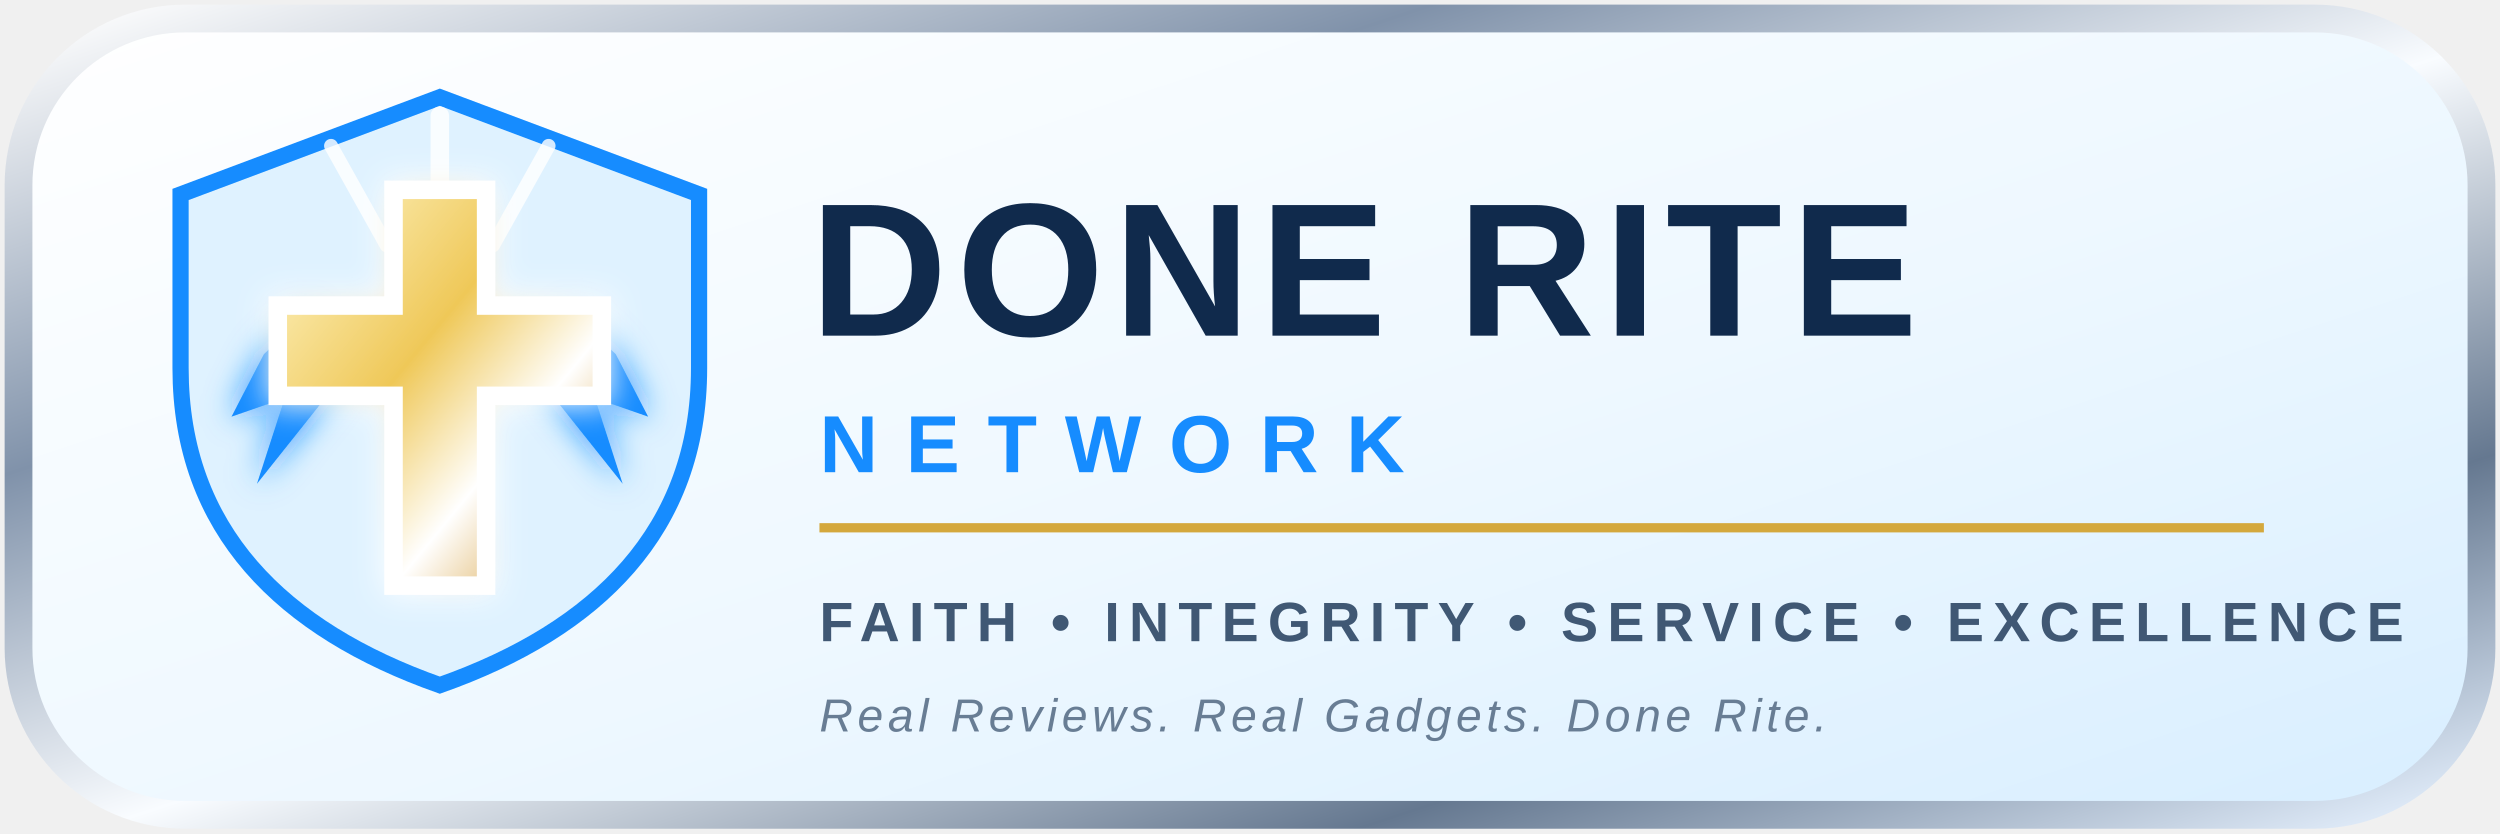
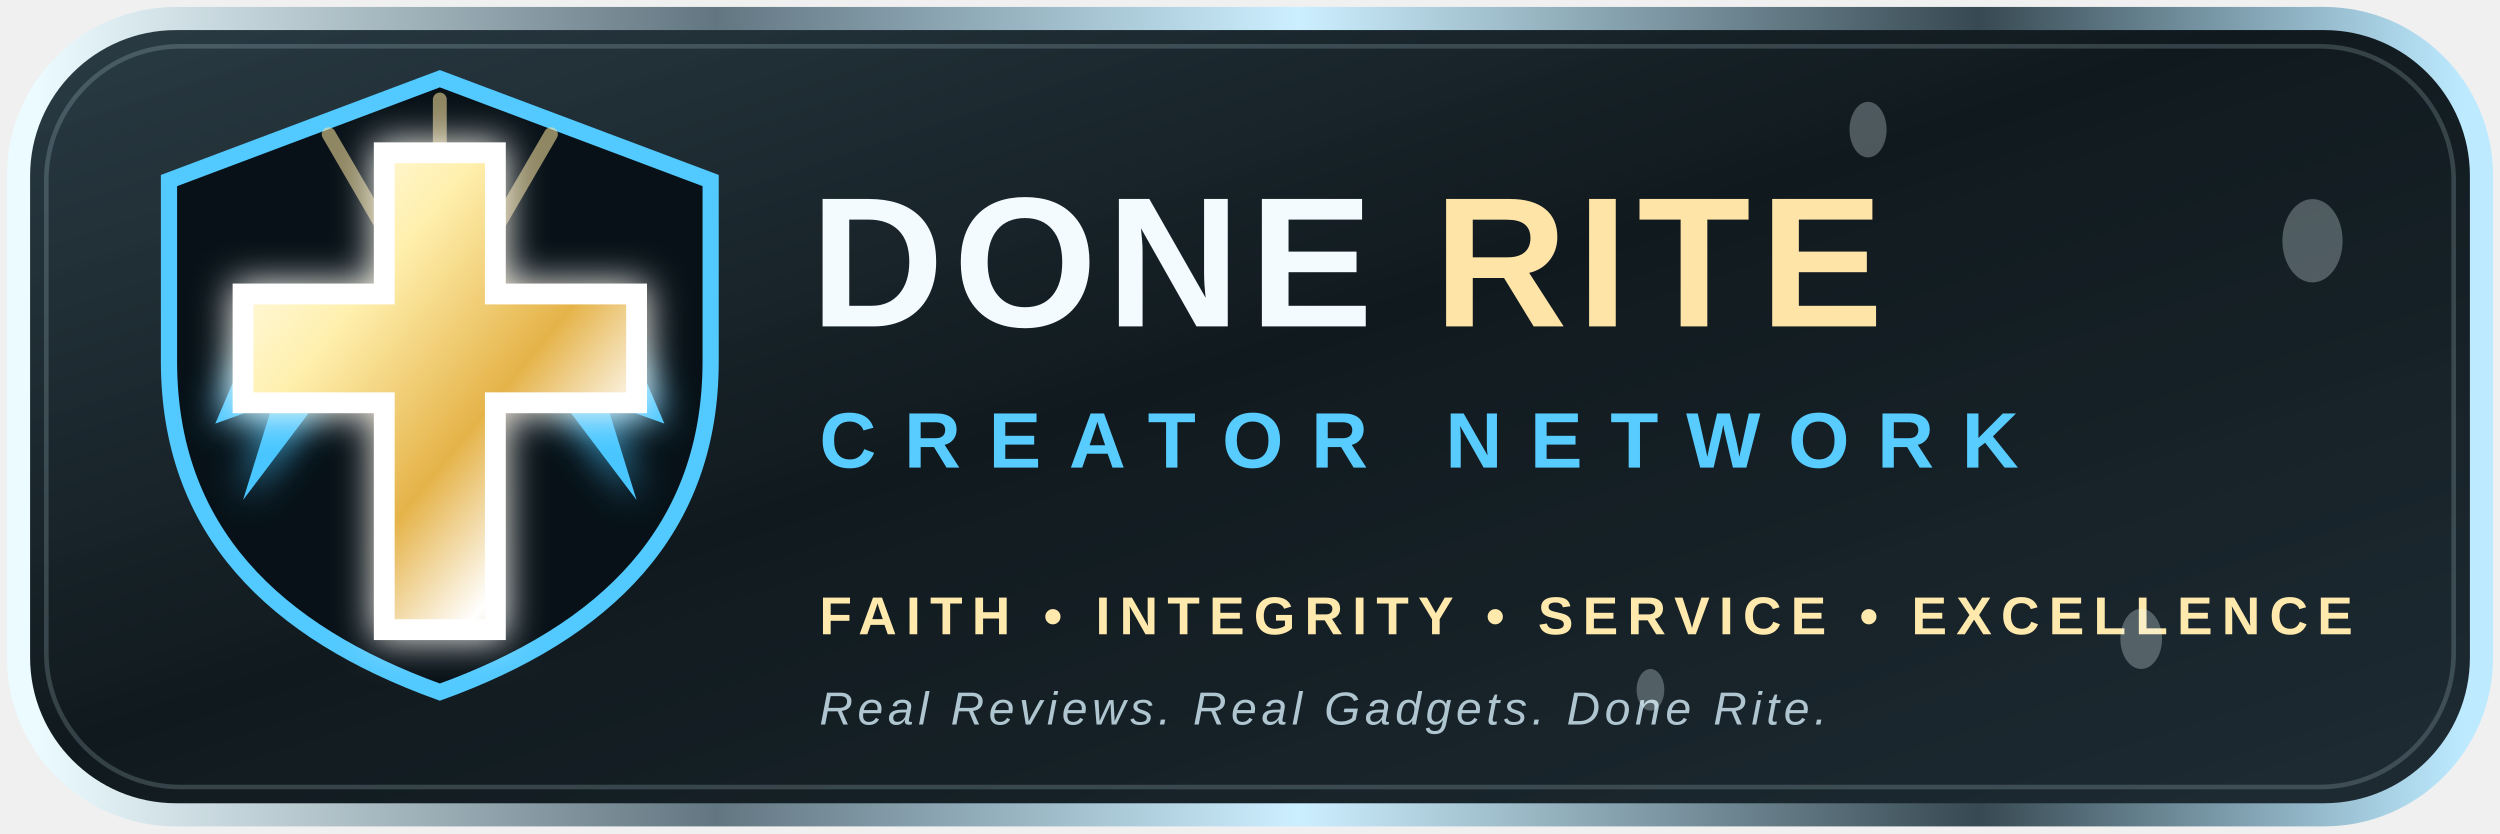
<svg xmlns="http://www.w3.org/2000/svg" viewBox="0 0 1080 360" role="img" aria-labelledby="title desc">
  <defs>
-     <linearGradient id="bg" x1="0" y1="0" x2="1" y2="1">
-       <stop stop-color="#ffffff" />
-       <stop offset=".55" stop-color="#eef8ff" />
-       <stop offset="1" stop-color="#d8eeff" />
+     <linearGradient id="panel" x1="0" y1="0" x2="1" y2="1">
+       <stop stop-color="#1e3039" stop-opacity=".94" />
+       <stop offset=".46" stop-color="#071116" stop-opacity=".96" />
+       <stop offset="1" stop-color="#111f27" stop-opacity=".94" />
+     </linearGradient>
+     <linearGradient id="chrome">
+       <stop stop-color="#ecfbff" />
+       <stop offset=".28" stop-color="#627681" />
+       <stop offset=".52" stop-color="#ccefff" />
+       <stop offset=".8" stop-color="#374952" />
+       <stop offset="1" stop-color="#bdeaff" />
    </linearGradient>
    <linearGradient id="gold" x1="0" y1="0" x2="1" y2="1">
-       <stop stop-color="#fff8cf" />
-       <stop offset=".42" stop-color="#efc858" />
-       <stop offset=".68" stop-color="#ffffff" />
-       <stop offset="1" stop-color="#ce8d16" />
+       <stop stop-color="#fff" />
+       <stop offset=".3" stop-color="#fff0ae" />
+       <stop offset=".58" stop-color="#e5b349" />
+       <stop offset=".78" stop-color="#fff" />
+       <stop offset="1" stop-color="#bd7d13" />
    </linearGradient>
-     <linearGradient id="chrome" x1="0" y1="0" x2="1" y2="1">
-       <stop stop-color="#ffffff" />
-       <stop offset=".28" stop-color="#8092aa" />
-       <stop offset=".52" stop-color="#f9fcff" />
-       <stop offset=".78" stop-color="#657890" />
-       <stop offset="1" stop-color="#e7f2ff" />
-     </linearGradient>
-     <filter id="glow" x="-60%" y="-60%" width="220%" height="220%">
-       <feGaussianBlur stdDeviation="7" result="b" />
+     <filter id="glow" x="-80%" y="-80%" width="260%" height="260%">
+       <feGaussianBlur stdDeviation="8" result="b" />
      <feMerge>
        <feMergeNode in="b" />
        <feMergeNode in="SourceGraphic" />
      </feMerge>
    </filter>
  </defs>
-   <rect x="8" y="8" width="1064" height="344" rx="72" fill="url(#bg)" stroke="url(#chrome)" stroke-width="12" />
-   <path d="M190 42 302 84v75c0 70-44 113-112 137-68-24-112-67-112-137V84z" fill="#dff2ff" stroke="#168cff" stroke-width="7" />
-   <g opacity=".82" stroke="#fff" stroke-linecap="round">
-     <path d="M190 50v51" stroke-width="8" />
-     <path d="m143 63 24 43" stroke-width="6" />
-     <path d="m237 63-24 43" stroke-width="6" />
+   <rect x="8" y="8" width="1064" height="344" rx="68" fill="url(#panel)" stroke="url(#chrome)" stroke-width="10" />
+   <rect x="20" y="20" width="1040" height="320" rx="58" fill="none" stroke="#d8f5ff" stroke-opacity=".18" stroke-width="2" />
+   <path d="M190 34 307 78v78c0 73-45 117-117 143-72-26-117-70-117-143V78z" fill="#071117" stroke="#52c9ff" stroke-width="7" />
+   <path d="M190 43v54M142 58l25 43M238 58l-25 43" stroke="#ffe6a0" stroke-opacity=".55" stroke-linecap="round" stroke-width="6" />
+   <path d="m105 155 24-25-8 38 27-9-43 57 13-42-25 9zm170 0-24-25 8 38-27-9 43 57-13-42 25 9z" fill="#48c6ff" filter="url(#glow)" />
+   <path d="M166 66h48v61h61v47h-61v98h-48v-98h-61v-47h61z" fill="url(#gold)" stroke="#fff" stroke-width="9" filter="url(#glow)" />
+   <text x="350" y="141" fill="#f4fbff" font-family="Arial Black,Arial,sans-serif" font-size="80" font-weight="900" letter-spacing="4">DONE <tspan fill="#ffe4a8">RITE</tspan>
+   </text>
+   <text x="354" y="202" fill="#58ccff" font-family="Arial,Helvetica,sans-serif" font-size="34" font-weight="850" letter-spacing="12">CREATOR NETWORK</text>
+   <path d="M354 225h620" stroke="url(#gold)" stroke-width="4" />
+   <text x="354" y="274" fill="#ffe9ad" font-family="Arial,Helvetica,sans-serif" font-size="23" font-weight="800" letter-spacing="4">FAITH • INTEGRITY • SERVICE • EXCELLENCE</text>
+   <text x="354" y="313" fill="#afc5cf" font-family="Arial,Helvetica,sans-serif" font-size="20" font-style="italic" letter-spacing="2">Real Reviews. Real Gadgets. Done Rite.</text>
+   <g fill="#e8faff" fill-opacity=".28">
+     <ellipse cx="807" cy="56" rx="8" ry="12" />
+     <ellipse cx="999" cy="104" rx="13" ry="18" />
+     <ellipse cx="713" cy="298" rx="6" ry="9" />
+     <ellipse cx="925" cy="276" rx="9" ry="13" />
  </g>
-   <path d="m114 153 21-20-9 35 24-8-39 49 12-37-23 8z" fill="#168cff" filter="url(#glow)" />
-   <path d="m266 153-21-20 9 35-24-8 39 49-12-37 23 8z" fill="#168cff" filter="url(#glow)" />
-   <path d="M170 82h40v50h50v39h-50v82h-40v-82h-50v-39h50z" fill="url(#gold)" stroke="#fff" stroke-width="8" filter="url(#glow)" />
-   <text x="350" y="145" fill="#102a4c" font-family="Arial Black,Arial,sans-serif" font-size="82" font-weight="900" letter-spacing="4">DONE RITE</text>
-   <text x="354" y="204" fill="#168cff" font-family="Arial,Helvetica,sans-serif" font-size="35" font-weight="800" letter-spacing="12">NETWORK</text>
-   <path d="M354 228h624" stroke="#d4a83d" stroke-width="4" />
-   <text x="354" y="277" fill="#405874" font-family="Arial,Helvetica,sans-serif" font-size="24" font-weight="700" letter-spacing="4">FAITH • INTEGRITY • SERVICE • EXCELLENCE</text>
-   <text x="354" y="316" fill="#687d94" font-family="Arial,Helvetica,sans-serif" font-size="20" font-style="italic" letter-spacing="2">Real Reviews. Real Gadgets. Done Rite.</text>
</svg>
